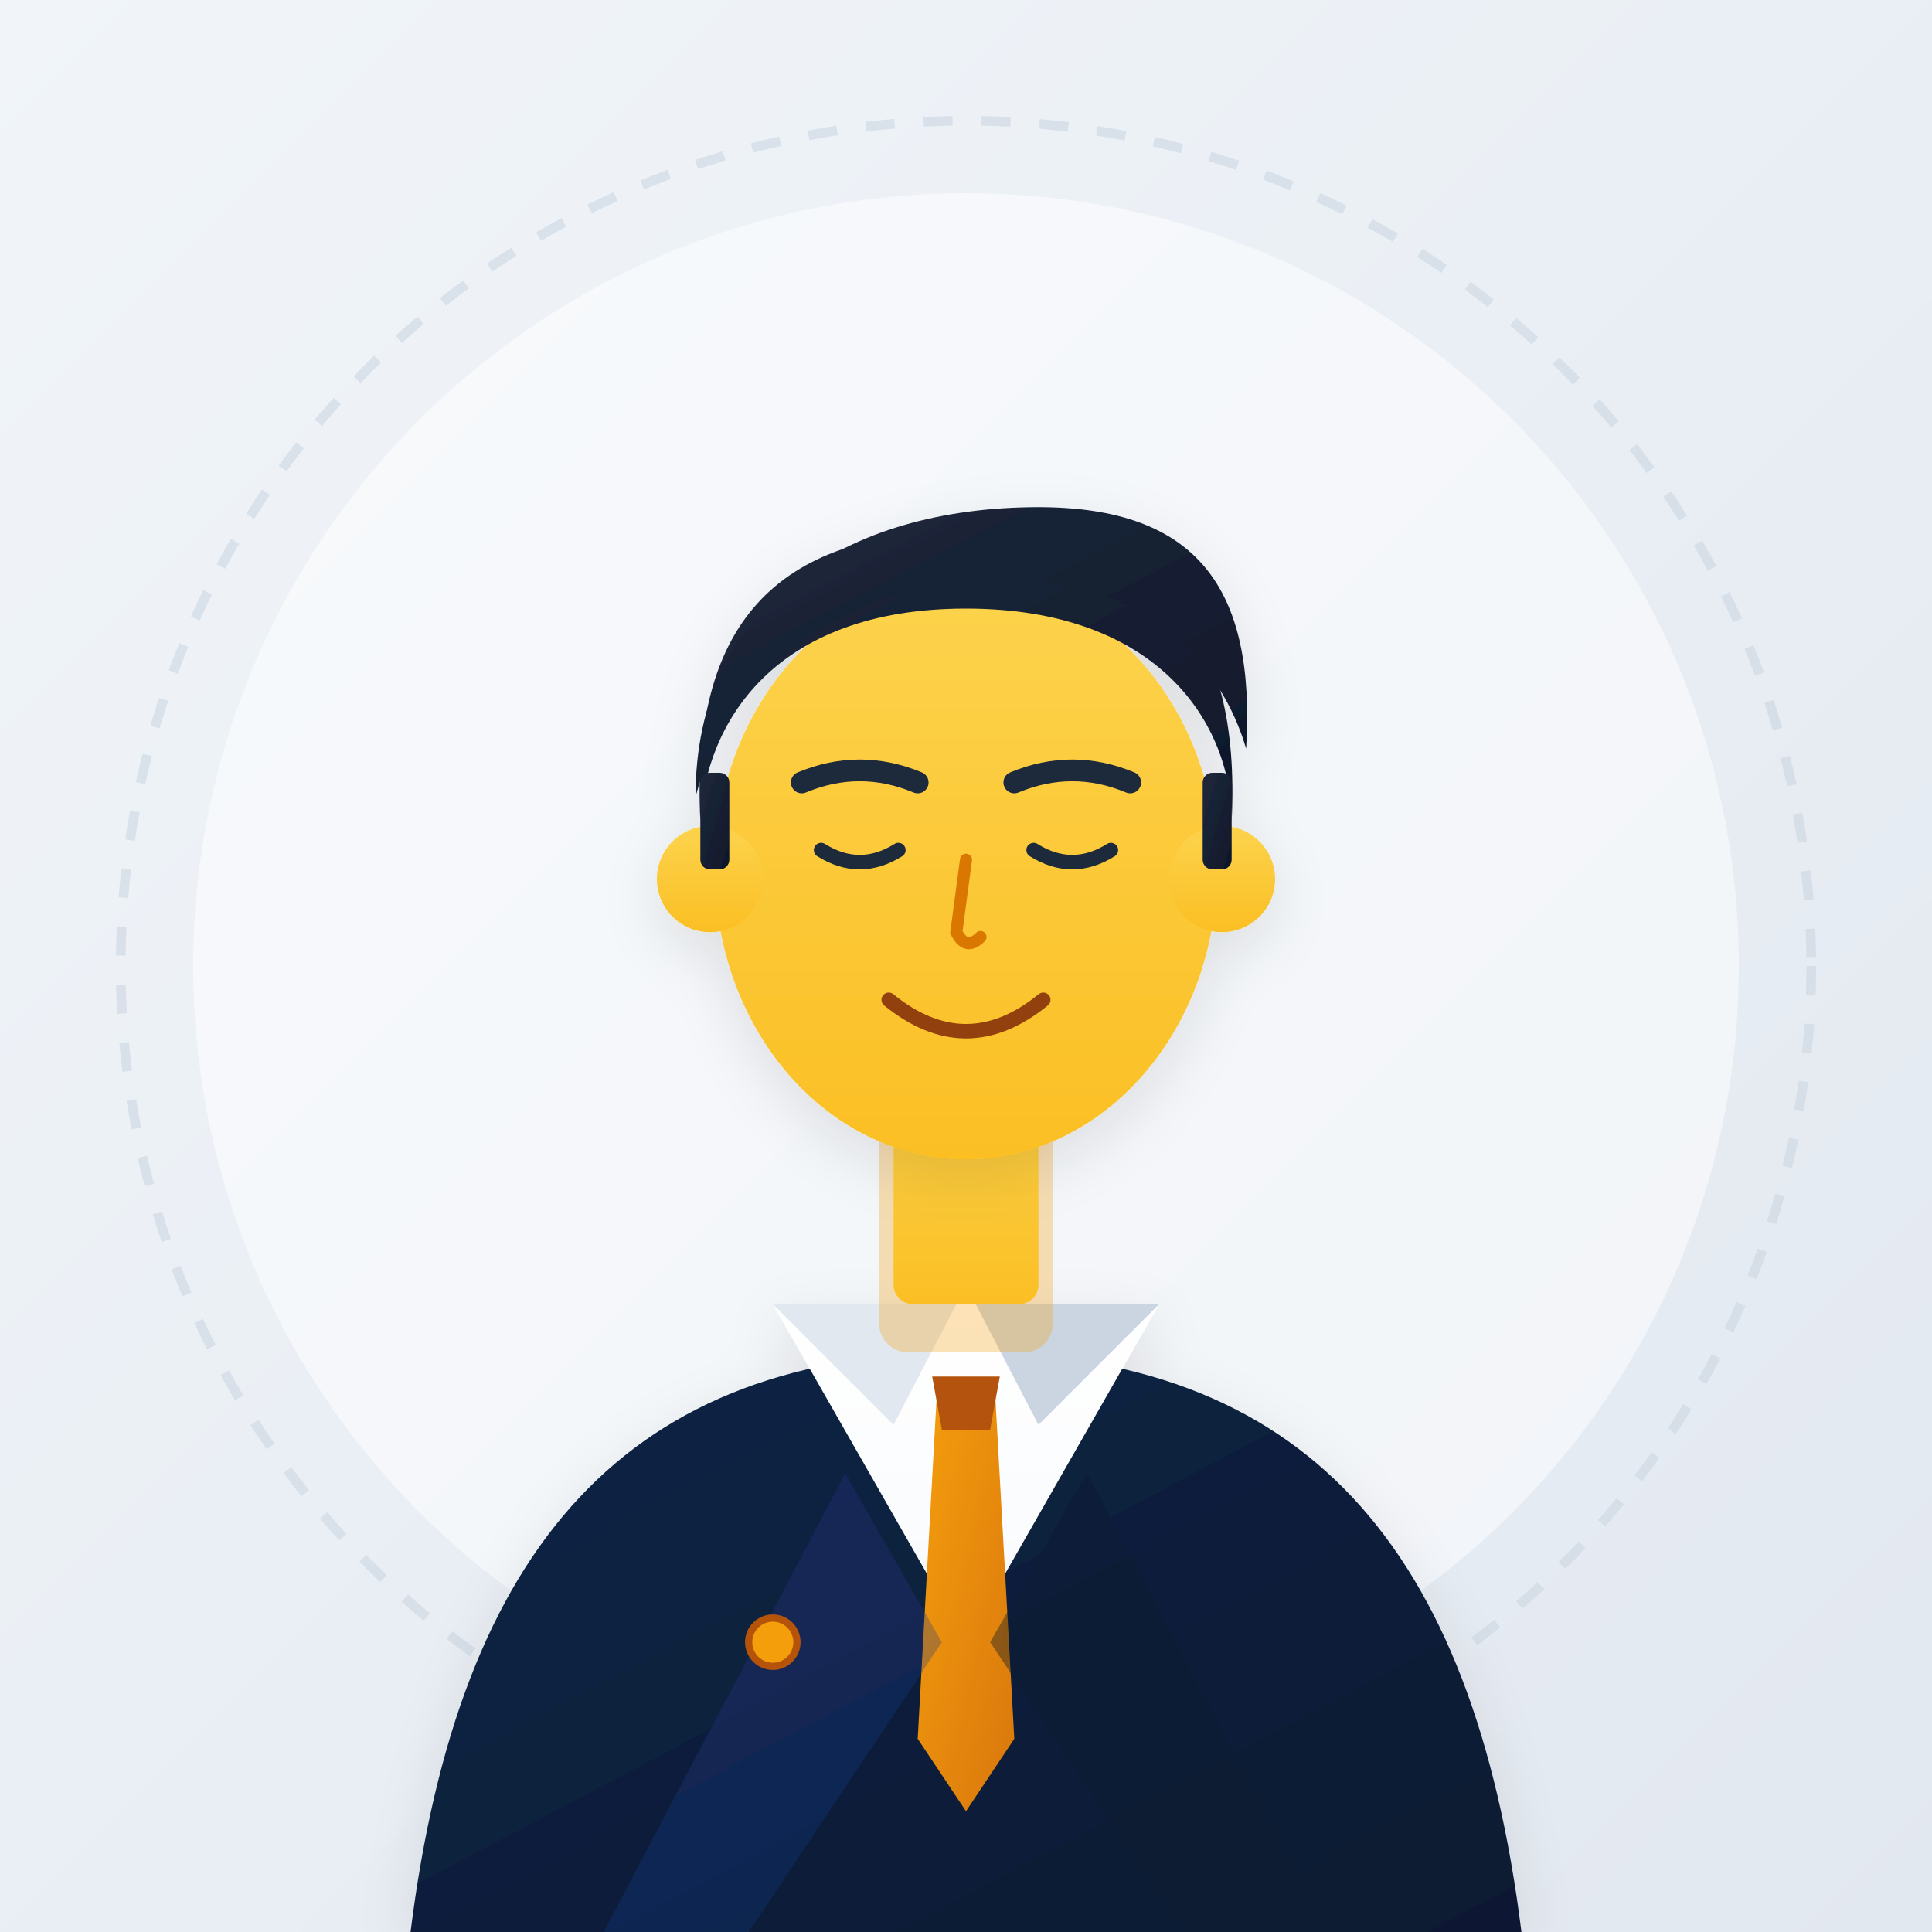
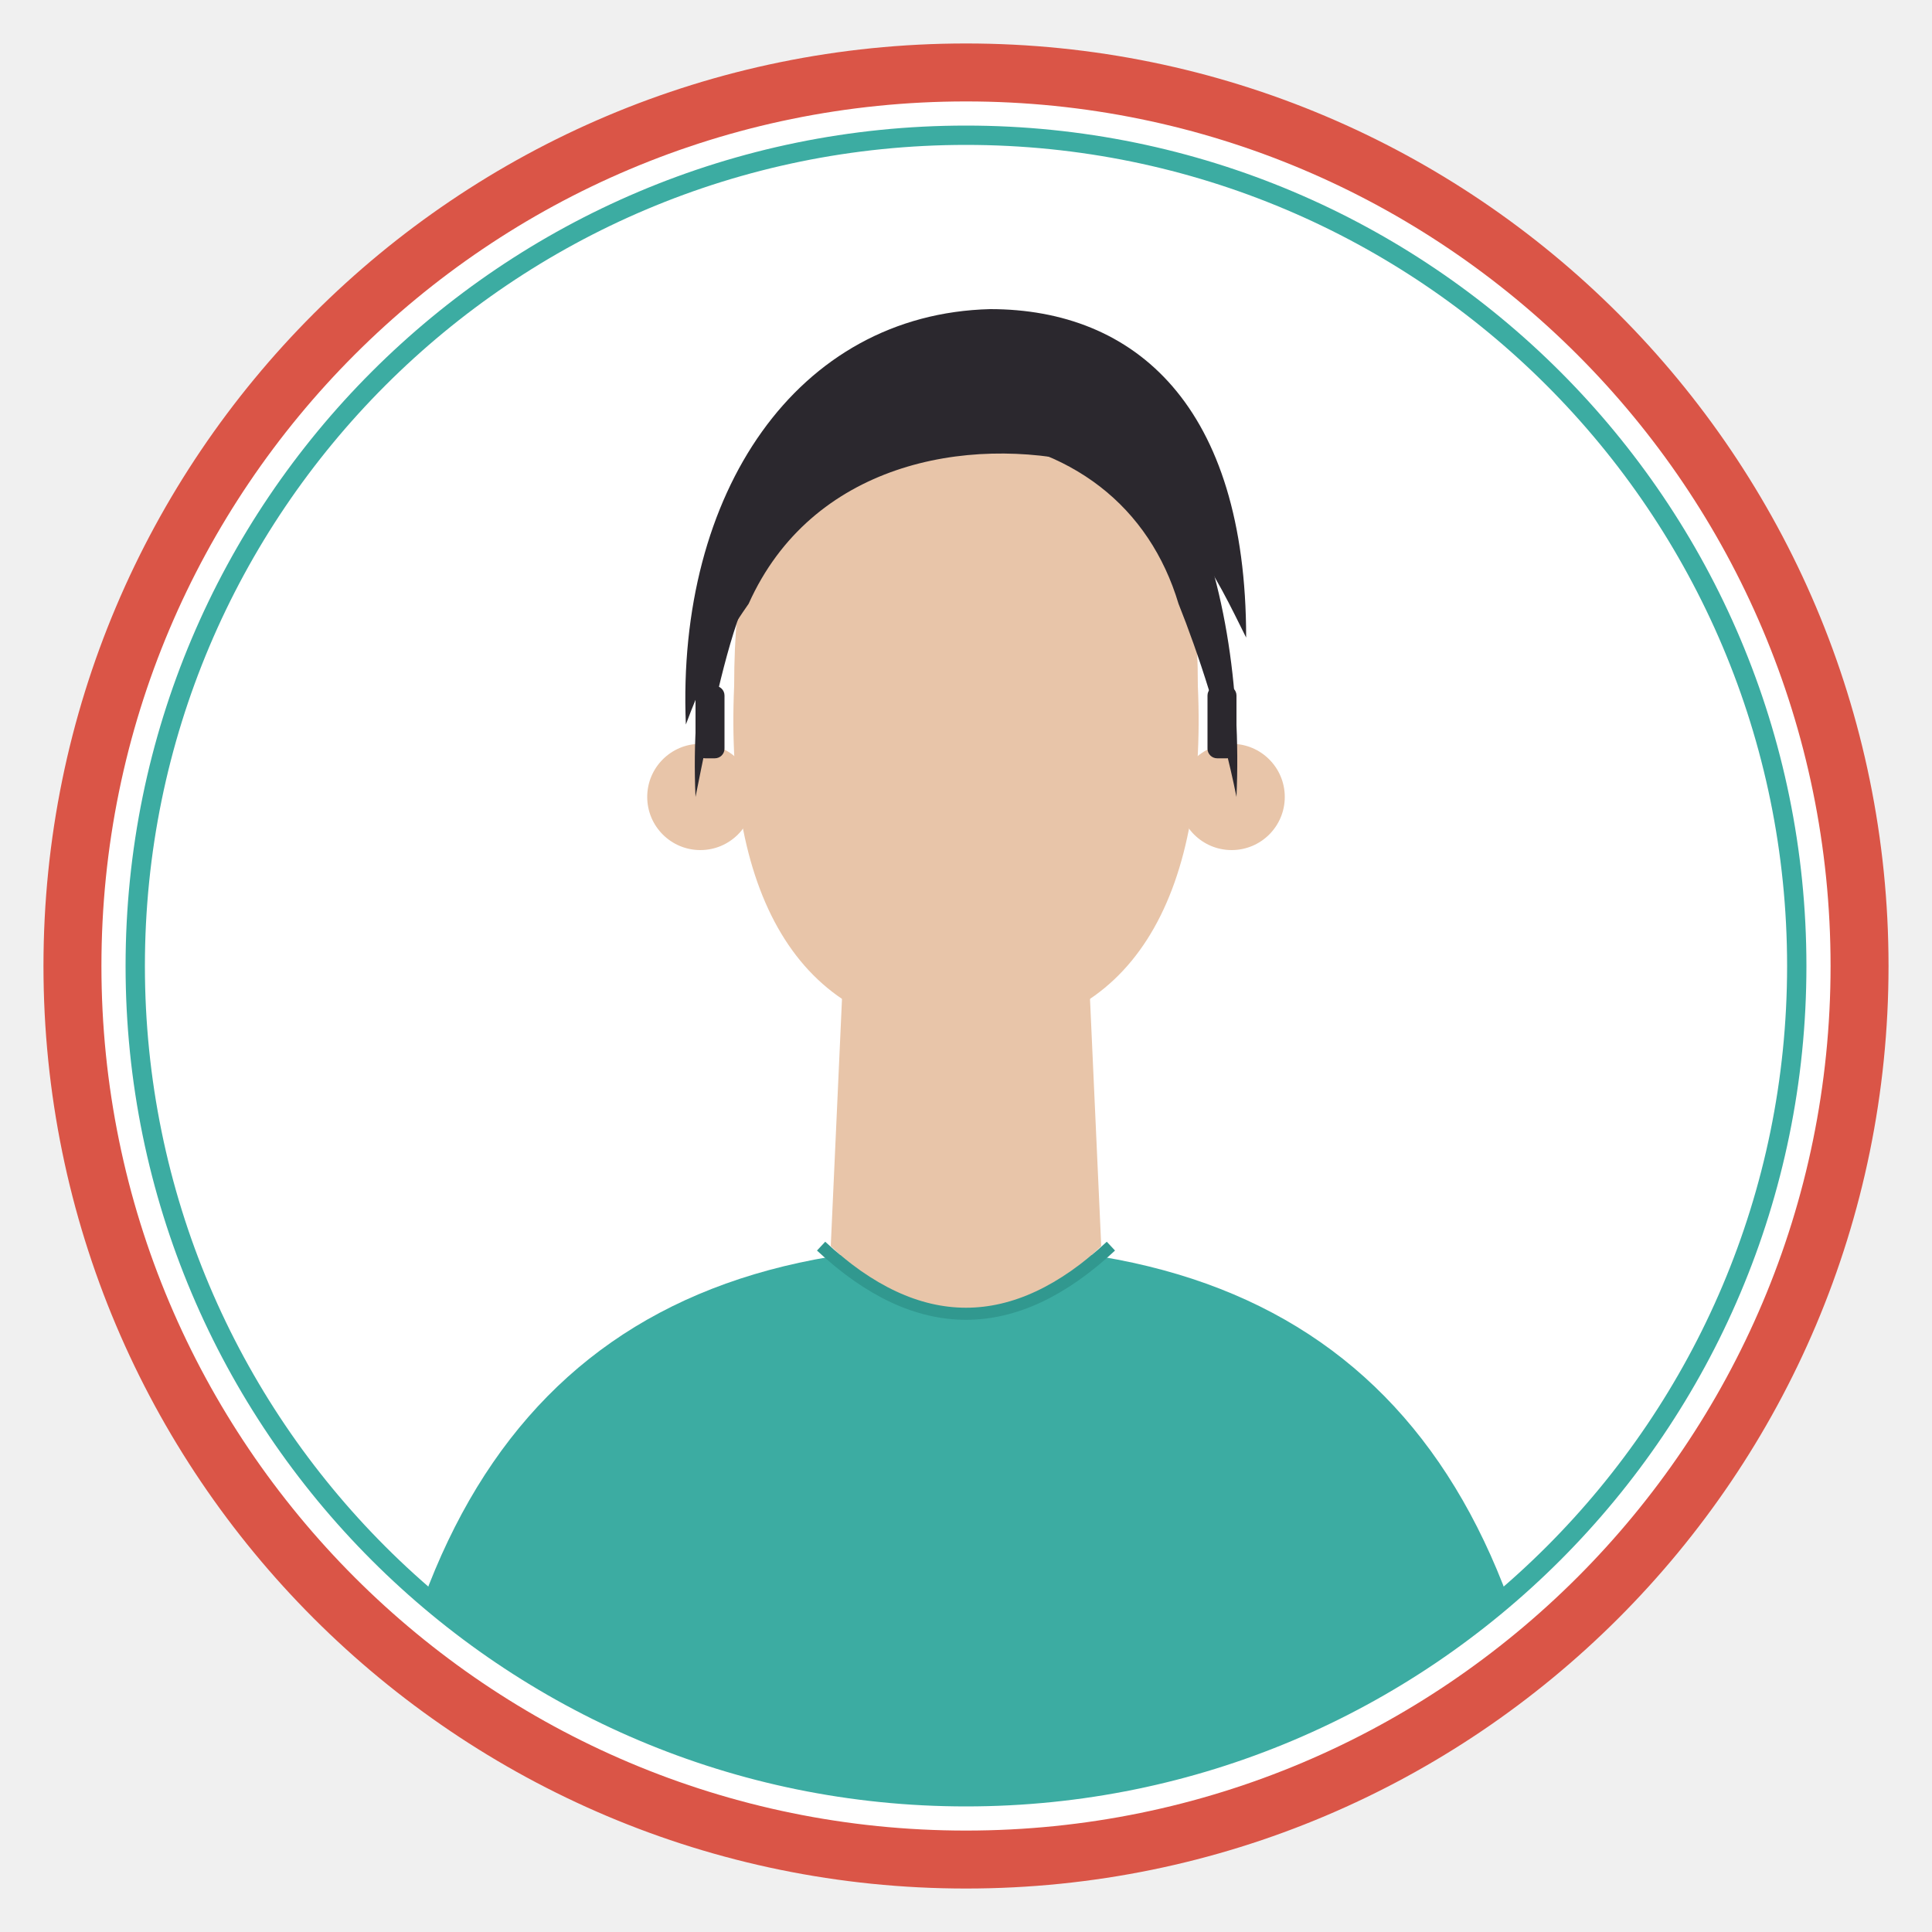
<svg xmlns="http://www.w3.org/2000/svg" viewBox="0 0 400 400" width="100%" height="100%">
  <defs>
-     <linearGradient id="bgMale" x1="0%" y1="0%" x2="100%" y2="100%">
-       <stop offset="0%" stop-color="#F1F5F9" />
-       <stop offset="100%" stop-color="#E2E8F0" />
-     </linearGradient>
-     <linearGradient id="suitGradMale" x1="0%" y1="0%" x2="100%" y2="100%">
-       <stop offset="0%" stop-color="#0F2547" />
-       <stop offset="100%" stop-color="#0A1930" />
-     </linearGradient>
-     <linearGradient id="shirtGrad" x1="0%" y1="0%" x2="0%" y2="100%">
-       <stop offset="0%" stop-color="#FFFFFF" />
-       <stop offset="100%" stop-color="#F8FAFC" />
-     </linearGradient>
-     <linearGradient id="tieGrad" x1="0%" y1="0%" x2="100%" y2="100%">
-       <stop offset="0%" stop-color="#F59E0B" />
-       <stop offset="100%" stop-color="#D97706" />
-     </linearGradient>
-     <linearGradient id="skinGradMale" x1="0%" y1="0%" x2="0%" y2="100%">
-       <stop offset="0%" stop-color="#FCD34D" />
-       <stop offset="100%" stop-color="#FBBF24" />
-     </linearGradient>
-     <linearGradient id="hairGradMale" x1="0%" y1="0%" x2="100%" y2="100%">
-       <stop offset="0%" stop-color="#1E293B" />
-       <stop offset="100%" stop-color="#0F172A" />
-     </linearGradient>
-     <filter id="shadow" x="-10%" y="-10%" width="120%" height="120%">
-       <feDropShadow dx="0" dy="4" stdDeviation="6" flood-opacity="0.1" />
-     </filter>
+     <clipPath id="maleBadgeClip">
+       <circle cx="200" cy="200" r="172" />
+     </clipPath>
  </defs>
-   <rect width="400" height="400" fill="url(#bgMale)" />
-   <circle cx="200" cy="200" r="175" fill="none" stroke="#CBD5E1" stroke-width="2" stroke-dasharray="6 6" opacity="0.6" />
-   <circle cx="200" cy="200" r="160" fill="#FFFFFF" opacity="0.5" />
-   <g filter="url(#shadow)">
-     <path d="M 85 400 C 95 320, 130 280, 200 280 C 270 280, 305 320, 315 400 Z" fill="url(#suitGradMale)" />
-     <polygon points="200,340 160,270 240,270" fill="url(#shirtGrad)" />
-     <polygon points="160,270 185,295 198,270" fill="#E2E8F0" />
-     <polygon points="240,270 215,295 202,270" fill="#CBD5E1" />
-     <polygon points="194,288 206,288 210,360 200,375 190,360" fill="url(#tieGrad)" />
-     <polygon points="193,285 207,285 205,296 195,296" fill="#B45309" />
-     <path d="M 125 400 L 175 305 L 195 340 L 155 400 Z" fill="#1E3A8A" opacity="0.3" />
-     <path d="M 275 400 L 225 305 L 205 340 L 245 400 Z" fill="#0A1930" opacity="0.4" />
+   <circle cx="200" cy="200" r="185" fill="#FFFFFF" />
+   <g clip-path="url(#maleBadgeClip)">
+     <path d="M 75 400 C 80 305, 120 258, 200 258 C 280 258, 320 305, 325 400 Z" fill="#3CACA2" />
+     <path d="M 172 258 Q 200 285 228 258 L 225 192 L 175 192 Z" fill="#E8C5A9" />
+     <path d="M 170 258 Q 200 286 230 258" stroke="#31988F" stroke-width="2.5" fill="none" />
+     <path d="M 174 195 Q 200 220 226 195 Q 200 230 174 195 Z" fill="#DEB095" />
+     <circle cx="145" cy="165" r="11" fill="#E8C5A9" />
+     <circle cx="255" cy="165" r="11" fill="#E8C5A9" />
+     <path d="M 152 142 C 150 186, 166 214, 200 214 C 234 214, 250 186, 248 142 C 248 100, 235 84, 200 84 C 165 84, 152 100, 152 142 Z" fill="#E8C5A9" />
+     <path d="M 144 165 C 142 120, 160 80, 200 68 C 242 70, 258 120, 256 165 C 253 150, 248 135, 244 125 C 238 105, 222 92, 198 90 C 172 90, 158 105, 154 125 C 150 135, 147 150, 144 165 Z" fill="#2B282E" />
+     <path d="M 142 150 C 140 102, 165 65, 205 64 C 235 64, 258 84, 258 132 C 252 120, 244 102, 225 96 C 200 90, 168 96, 155 125 C 148 135, 145 142, 142 150 Z" fill="#2B282E" />
+     <rect x="144" y="142" width="6" height="15" rx="2" fill="#2B282E" />
+     <rect x="250" y="142" width="6" height="15" rx="2" fill="#2B282E" />
  </g>
-   <rect x="182" y="225" width="36" height="55" rx="6" fill="#F59E0B" opacity="0.3" />
-   <rect x="185" y="220" width="30" height="50" rx="4" fill="url(#skinGradMale)" />
-   <g filter="url(#shadow)">
-     <ellipse cx="200" cy="180" rx="52" ry="60" fill="url(#skinGradMale)" />
-     <circle cx="147" cy="182" r="11" fill="url(#skinGradMale)" />
-     <circle cx="253" cy="182" r="11" fill="url(#skinGradMale)" />
-     <path d="M 145 170 C 143 130, 160 110, 200 110 C 240 110, 257 130, 255 170 C 255 150, 240 126, 200 126 C 160 126, 146 150, 145 170 Z" fill="url(#hairGradMale)" />
-     <path d="M 144 165 C 144 125, 175 105, 215 105 C 248 105, 260 122, 258 155 C 253 138, 238 120, 208 120 C 172 120, 150 142, 144 165 Z" fill="url(#hairGradMale)" />
-     <rect x="145" y="160" width="6" height="20" rx="2" fill="url(#hairGradMale)" />
-     <rect x="249" y="160" width="6" height="20" rx="2" fill="url(#hairGradMale)" />
-     <path d="M 166 162 Q 178 157 190 162" stroke="#1E293B" stroke-width="4.5" stroke-linecap="round" fill="none" />
-     <path d="M 210 162 Q 222 157 234 162" stroke="#1E293B" stroke-width="4.5" stroke-linecap="round" fill="none" />
-     <path d="M 170 176 Q 178 181 186 176" stroke="#1E293B" stroke-width="3" stroke-linecap="round" fill="none" />
-     <path d="M 214 176 Q 222 181 230 176" stroke="#1E293B" stroke-width="3" stroke-linecap="round" fill="none" />
-     <path d="M 200 178 L 198 193 Q 200 197 203 194" stroke="#D97706" stroke-width="2.5" stroke-linecap="round" fill="none" />
-     <path d="M 184 207 Q 200 220 216 207" stroke="#92400E" stroke-width="3" stroke-linecap="round" fill="none" />
-   </g>
-   <circle cx="160" cy="340" r="5" fill="#F59E0B" stroke="#B45309" stroke-width="1.5" />
+   <circle cx="200" cy="200" r="172" fill="none" stroke="#3CACA2" stroke-width="4" />
+   <circle cx="200" cy="200" r="185" fill="none" stroke="#DA5547" stroke-width="12" />
</svg>
